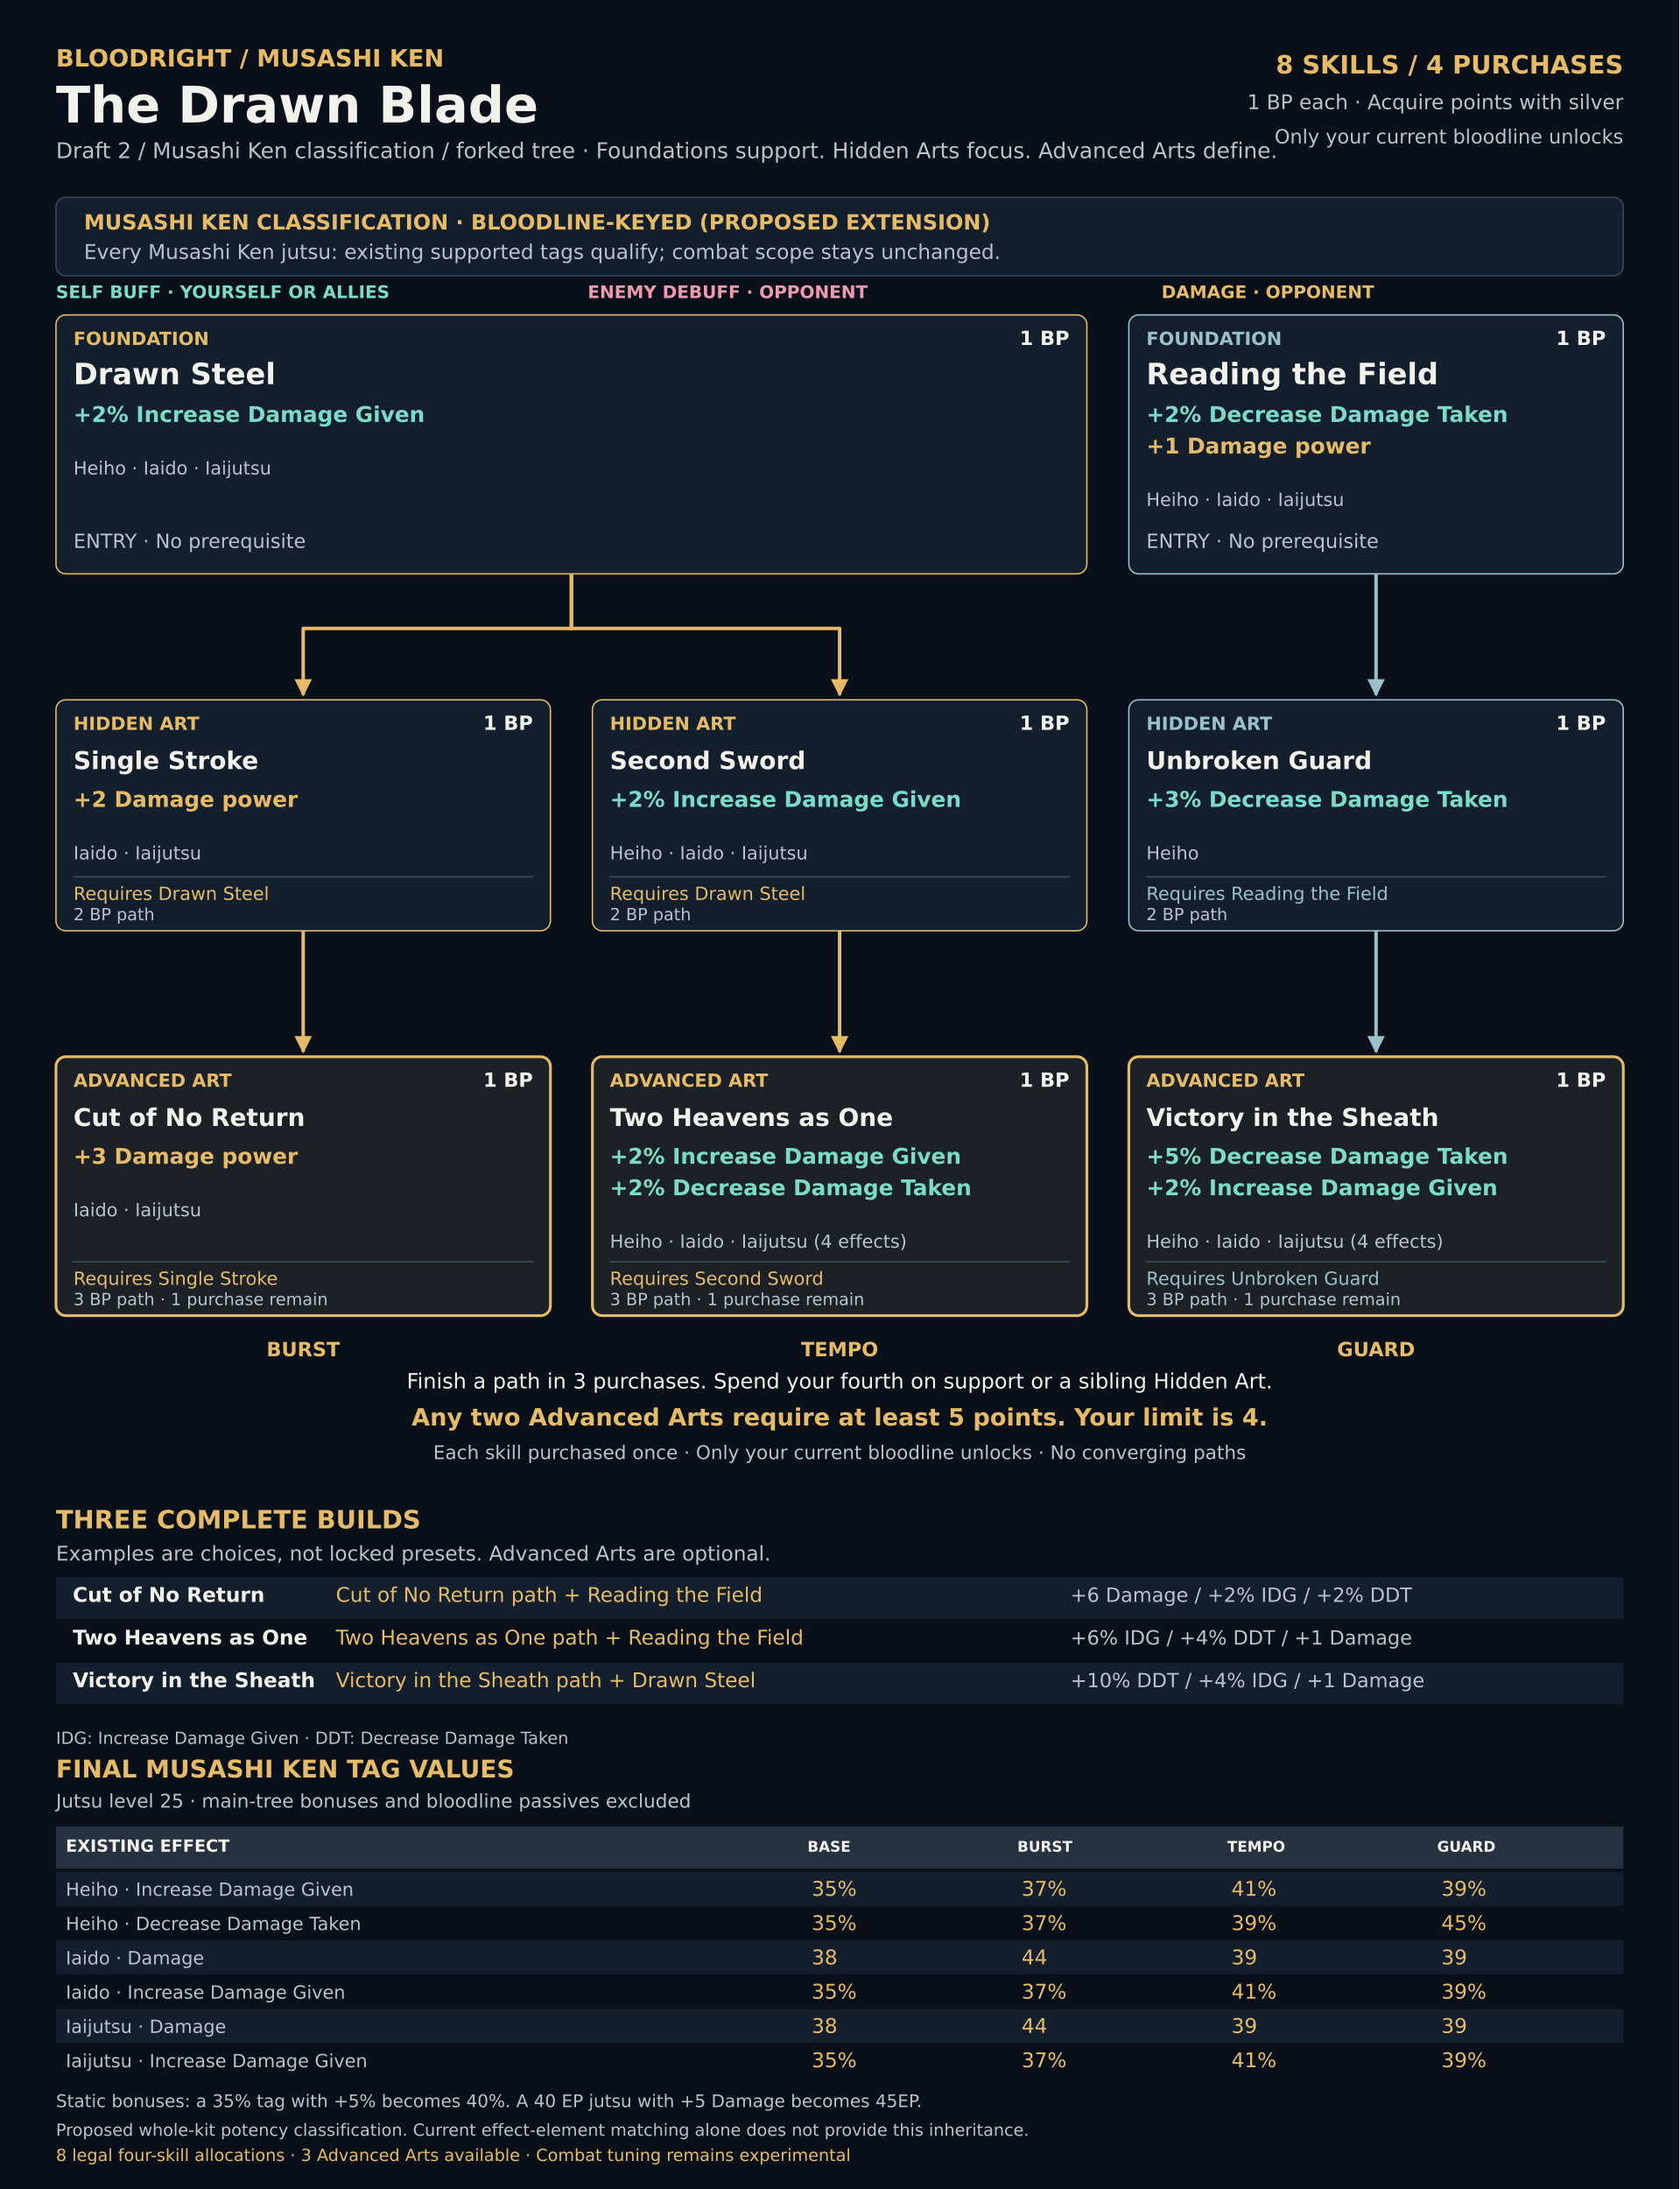
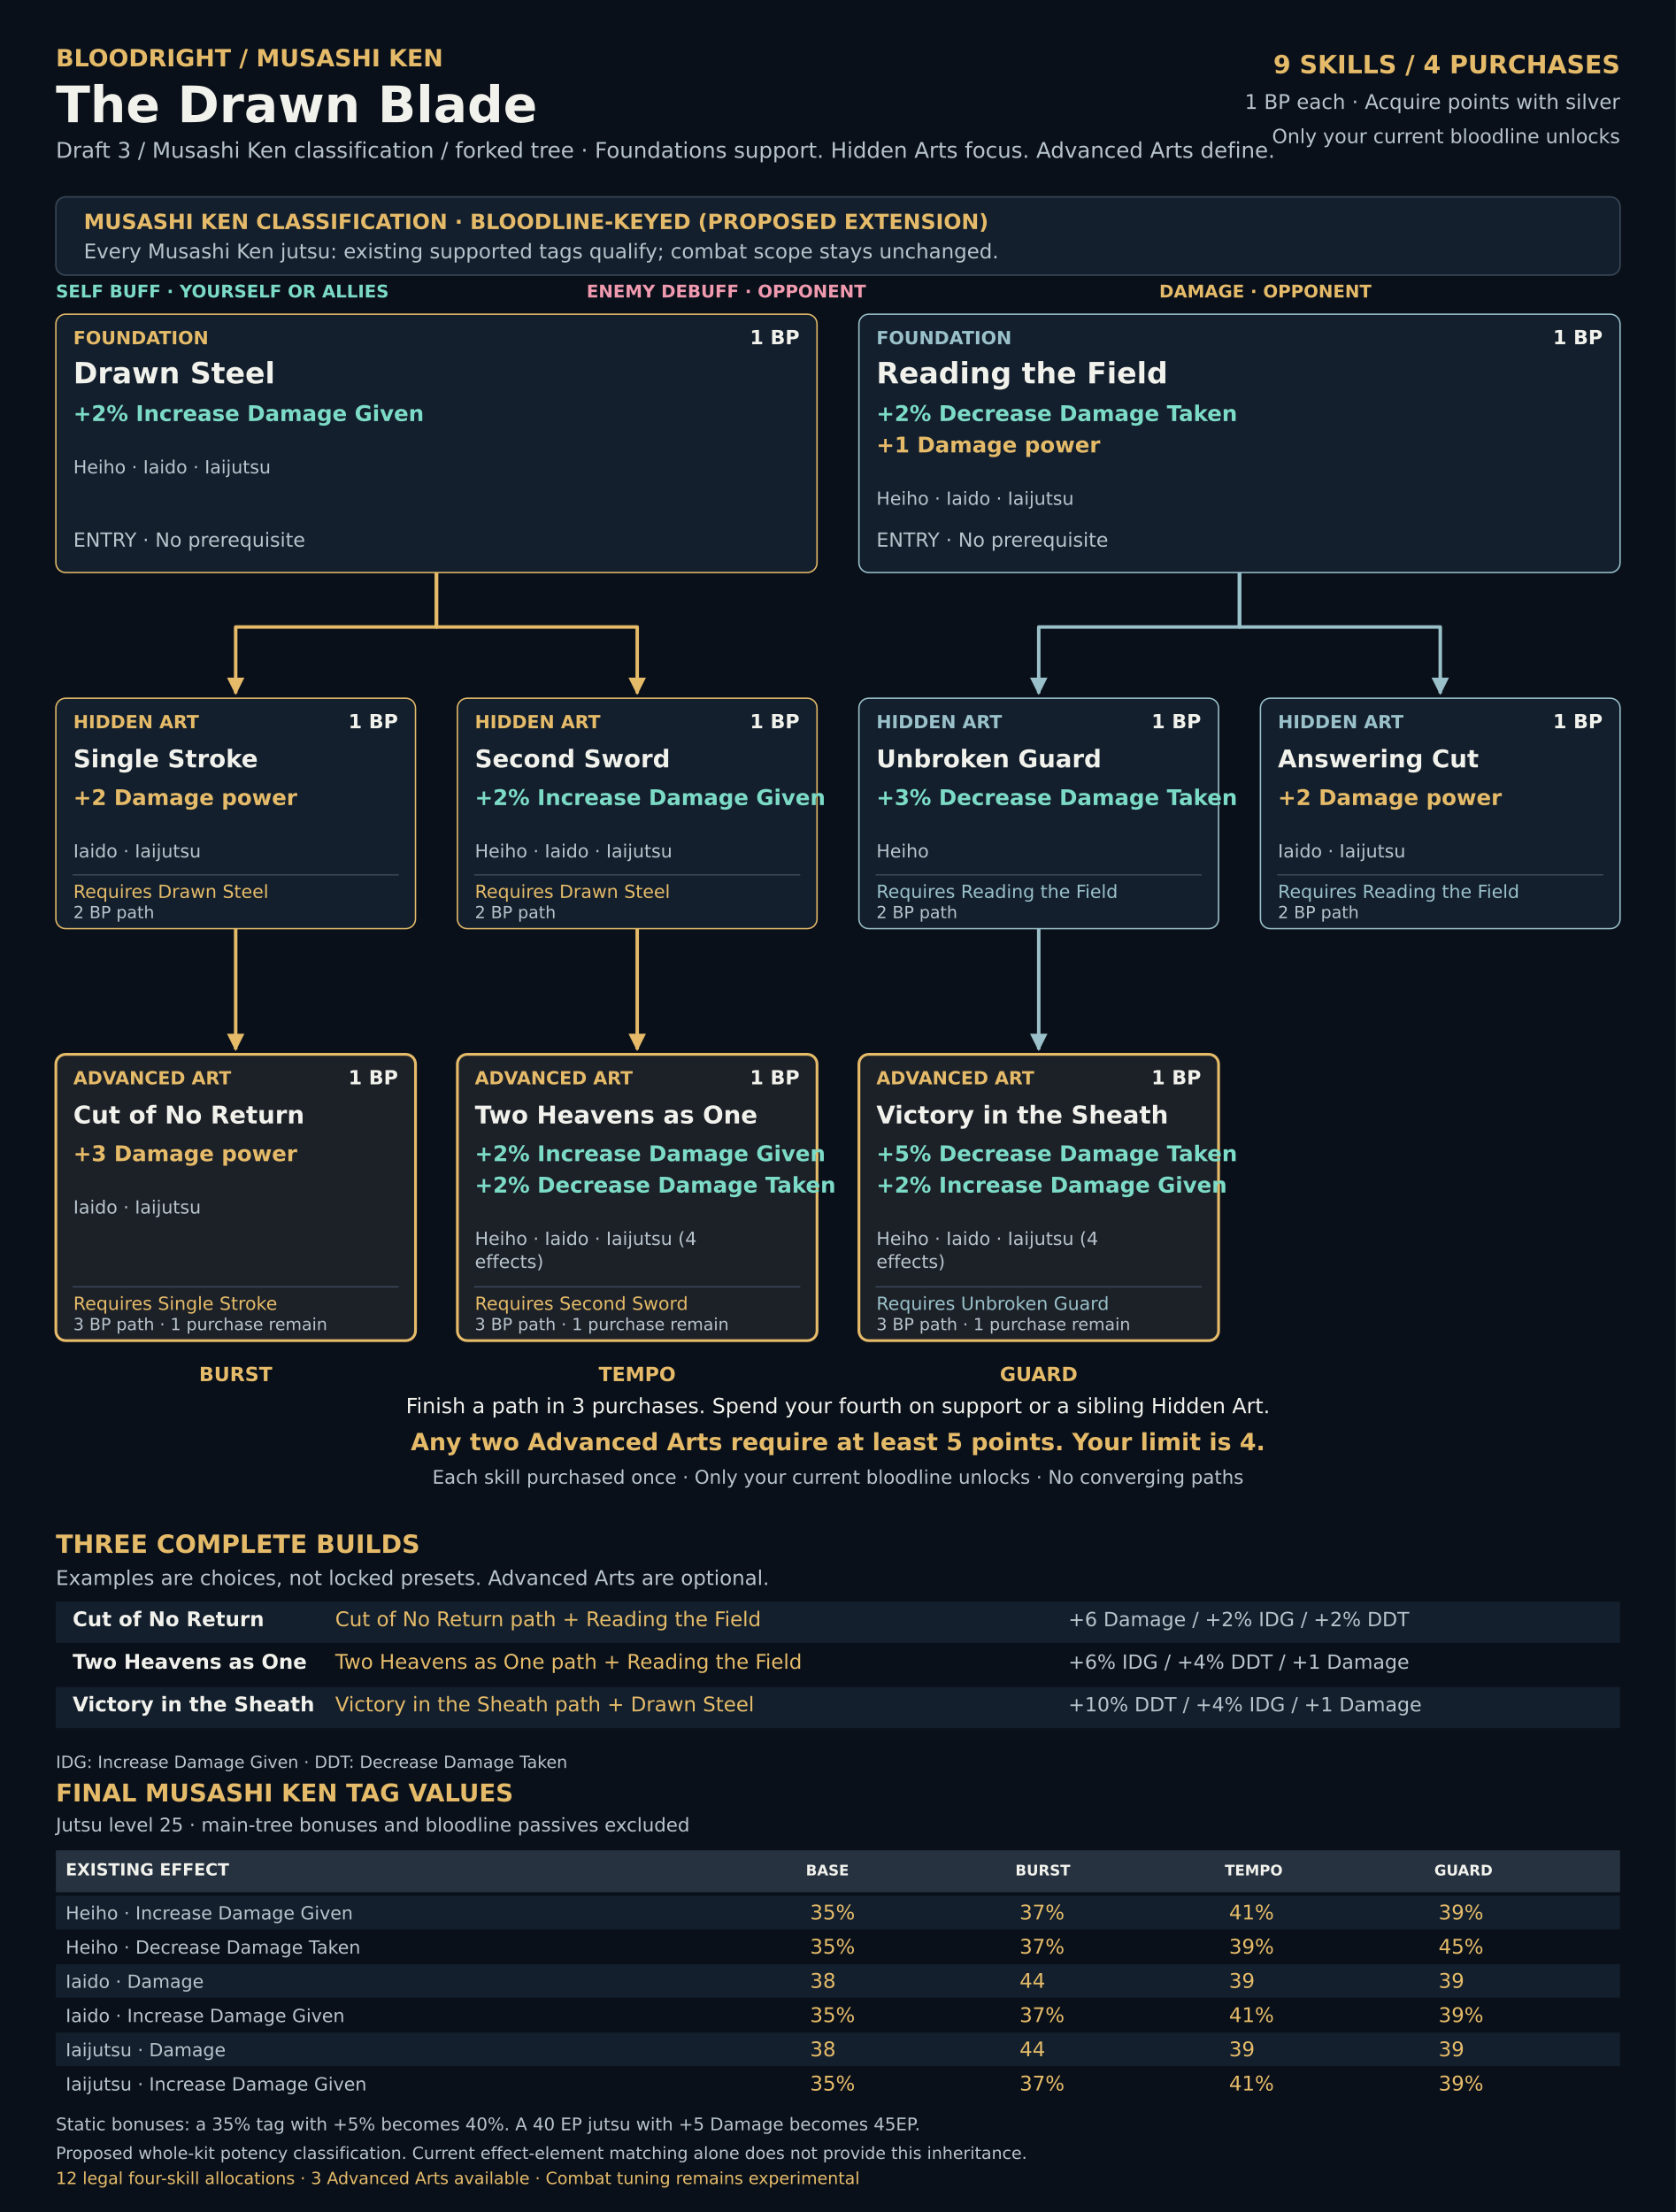
- <svg xmlns="http://www.w3.org/2000/svg" width="2400" height="3128" viewBox="0 0 2400 3128" role="img" aria-labelledby="title desc">
+ <svg xmlns="http://www.w3.org/2000/svg" width="2400" height="3168" viewBox="0 0 2400 3168" role="img" aria-labelledby="title desc">
  <defs>
    <marker id="arrow-0" viewBox="0 0 10 10" refX="9" refY="5" markerWidth="5" markerHeight="5" orient="auto">
      <path d="M0 0L10 5L0 10Z" fill="#e5bb69" />
    </marker>
    <marker id="arrow-1" viewBox="0 0 10 10" refX="9" refY="5" markerWidth="5" markerHeight="5" orient="auto">
      <path d="M0 0L10 5L0 10Z" fill="#9ac1ca" />
    </marker>
    <marker id="arrow-2" viewBox="0 0 10 10" refX="9" refY="5" markerWidth="5" markerHeight="5" orient="auto">
      <path d="M0 0L10 5L0 10Z" fill="#b8d98d" />
    </marker>
    <marker id="arrow-3" viewBox="0 0 10 10" refX="9" refY="5" markerWidth="5" markerHeight="5" orient="auto">
      <path d="M0 0L10 5L0 10Z" fill="#d9a6e0" />
    </marker>
  </defs>
  <g font-family="DejaVu Sans, sans-serif">
-     <rect x="0" y="0" width="2400" height="3128" rx="0" fill="#0a101a" />
+     <rect x="0" y="0" width="2400" height="3168" rx="0" fill="#0a101a" />
    <text x="80" y="95" font-size="34" font-weight="700" fill="#e5bb69" text-anchor="start">BLOODRIGHT / MUSASHI KEN</text>
    <text x="80" y="175" font-size="72" font-weight="700" fill="#f2f2ed" text-anchor="start">The Drawn Blade</text>
-     <text x="80" y="226" font-size="31" font-weight="400" fill="#b8c4cc" text-anchor="start">Draft 2 / Musashi Ken classification / forked tree · Foundations support. Hidden Arts focus. Advanced Arts define.</text>
-     <text x="2320" y="105" font-size="36" font-weight="700" fill="#e5bb69" text-anchor="end">8 SKILLS  /  4 PURCHASES</text>
+     <text x="80" y="226" font-size="31" font-weight="400" fill="#b8c4cc" text-anchor="start">Draft 3 / Musashi Ken classification / forked tree · Foundations support. Hidden Arts focus. Advanced Arts define.</text>
+     <text x="2320" y="105" font-size="36" font-weight="700" fill="#e5bb69" text-anchor="end">9 SKILLS  /  4 PURCHASES</text>
    <text x="2320" y="156" font-size="29" font-weight="400" fill="#b8c4cc" text-anchor="end">1 BP each · Acquire points with silver</text>
    <text x="2320" y="205" font-size="28" font-weight="400" fill="#b8c4cc" text-anchor="end">Only your current bloodline unlocks</text>
    <rect x="80" y="282" width="2240" height="112" rx="14" fill="#131f2c" stroke="#394858" stroke-width="2" />
    <text x="120" y="328" font-size="30" font-weight="700" fill="#e5bb69" text-anchor="start">MUSASHI KEN CLASSIFICATION · BLOODLINE-KEYED (PROPOSED EXTENSION)</text>
    <text x="120" y="370" font-size="29" font-weight="400" fill="#b8c4cc" text-anchor="start">Every Musashi Ken jutsu: existing supported tags qualify; combat scope stays unchanged.</text>
    <text x="80" y="426" font-size="25" font-weight="700" fill="#7cdbc7" text-anchor="start">SELF BUFF · YOURSELF OR ALLIES</text>
    <text x="840" y="426" font-size="25" font-weight="700" fill="#f09aaf" text-anchor="start">ENEMY DEBUFF · OPPONENT</text>
    <text x="1660" y="426" font-size="25" font-weight="700" fill="#e5bb69" text-anchor="start">DAMAGE · OPPONENT</text>
-     <path id="edge-02-03" data-from="02" data-to="03" d="M433.333 1330 V1503" fill="none" stroke="#e5bb69" stroke-width="5" stroke-linejoin="round" marker-end="url(#arrow-0)" />
-     <path id="edge-04-05" data-from="04" data-to="05" d="M1200 1330 V1503" fill="none" stroke="#e5bb69" stroke-width="5" stroke-linejoin="round" marker-end="url(#arrow-0)" />
-     <path id="edge-01-02" data-from="01" data-to="02" d="M816.667 820 V898 H433.333 V993" fill="none" stroke="#e5bb69" stroke-width="5" stroke-linejoin="round" marker-end="url(#arrow-0)" />
-     <path id="edge-01-04" data-from="01" data-to="04" d="M816.667 820 V898 H1200 V993" fill="none" stroke="#e5bb69" stroke-width="5" stroke-linejoin="round" marker-end="url(#arrow-0)" />
-     <path id="edge-07-08" data-from="07" data-to="08" d="M1966.67 1330 V1503" fill="none" stroke="#9ac1ca" stroke-width="5" stroke-linejoin="round" marker-end="url(#arrow-1)" />
-     <path id="edge-06-07" data-from="06" data-to="07" d="M1966.67 820 V993" fill="none" stroke="#9ac1ca" stroke-width="5" stroke-linejoin="round" marker-end="url(#arrow-1)" />
+     <path id="edge-02-03" data-from="02" data-to="03" d="M337.5 1330 V1503" fill="none" stroke="#e5bb69" stroke-width="5" stroke-linejoin="round" marker-end="url(#arrow-0)" />
+     <path id="edge-04-05" data-from="04" data-to="05" d="M912.5 1330 V1503" fill="none" stroke="#e5bb69" stroke-width="5" stroke-linejoin="round" marker-end="url(#arrow-0)" />
+     <path id="edge-01-02" data-from="01" data-to="02" d="M625 820 V898 H337.5 V993" fill="none" stroke="#e5bb69" stroke-width="5" stroke-linejoin="round" marker-end="url(#arrow-0)" />
+     <path id="edge-01-04" data-from="01" data-to="04" d="M625 820 V898 H912.5 V993" fill="none" stroke="#e5bb69" stroke-width="5" stroke-linejoin="round" marker-end="url(#arrow-0)" />
+     <path id="edge-07-08" data-from="07" data-to="08" d="M1487.5 1330 V1503" fill="none" stroke="#9ac1ca" stroke-width="5" stroke-linejoin="round" marker-end="url(#arrow-1)" />
+     <path id="edge-06-07" data-from="06" data-to="07" d="M1775 820 V898 H1487.5 V993" fill="none" stroke="#9ac1ca" stroke-width="5" stroke-linejoin="round" marker-end="url(#arrow-1)" />
+     <path id="edge-06-09" data-from="06" data-to="09" d="M1775 820 V898 H2062.5 V993" fill="none" stroke="#9ac1ca" stroke-width="5" stroke-linejoin="round" marker-end="url(#arrow-1)" />
    <g id="node-01" data-cost="1" data-prerequisites="" data-potency-classification="Musashi Ken">
-       <rect x="80" y="450" width="1473.33" height="370" rx="14" fill="#131f2c" stroke="#e5bb69" stroke-width="2" />
+       <rect x="80" y="450" width="1090" height="370" rx="14" fill="#131f2c" stroke="#e5bb69" stroke-width="2" />
      <text x="105.0" y="493" font-size="26" font-weight="700" fill="#e5bb69" text-anchor="start">FOUNDATION</text>
-       <text x="1528.333" y="493" font-size="28" font-weight="700" fill="#f2f2ed" text-anchor="end">1 BP</text>
+       <text x="1145.0" y="493" font-size="28" font-weight="700" fill="#f2f2ed" text-anchor="end">1 BP</text>
      <text x="105.0" y="549" font-size="42" font-weight="700" fill="#f2f2ed" text-anchor="start">Drawn Steel</text>
      <text x="105.0" y="603" font-size="31" font-weight="700" fill="#7cdbc7" text-anchor="start">+2% Increase Damage Given</text>
      <text x="105.0" y="678" font-size="26" font-weight="400" fill="#b8c4cc" text-anchor="start">Heiho · Iaido · Iaijutsu</text>
      <text x="105.0" y="783" font-size="28" font-weight="400" fill="#b8c4cc" text-anchor="start">ENTRY · No prerequisite</text>
    </g>
    <g id="node-06" data-cost="1" data-prerequisites="" data-potency-classification="Musashi Ken">
-       <rect x="1613.33" y="450" width="706.667" height="370" rx="14" fill="#131f2c" stroke="#9ac1ca" stroke-width="2" />
-       <text x="1638.333" y="493" font-size="26" font-weight="700" fill="#9ac1ca" text-anchor="start">FOUNDATION</text>
+       <rect x="1230" y="450" width="1090" height="370" rx="14" fill="#131f2c" stroke="#9ac1ca" stroke-width="2" />
+       <text x="1255.0" y="493" font-size="26" font-weight="700" fill="#9ac1ca" text-anchor="start">FOUNDATION</text>
      <text x="2295.0" y="493" font-size="28" font-weight="700" fill="#f2f2ed" text-anchor="end">1 BP</text>
-       <text x="1638.333" y="549" font-size="42" font-weight="700" fill="#f2f2ed" text-anchor="start">Reading the Field</text>
-       <text x="1638.333" y="603" font-size="31" font-weight="700" fill="#7cdbc7" text-anchor="start">+2% Decrease Damage Taken</text>
-       <text x="1638.333" y="648" font-size="31" font-weight="700" fill="#e5bb69" text-anchor="start">+1 Damage power</text>
-       <text x="1638.333" y="723" font-size="26" font-weight="400" fill="#b8c4cc" text-anchor="start">Heiho · Iaido · Iaijutsu</text>
-       <text x="1638.333" y="783" font-size="28" font-weight="400" fill="#b8c4cc" text-anchor="start">ENTRY · No prerequisite</text>
+       <text x="1255.0" y="549" font-size="42" font-weight="700" fill="#f2f2ed" text-anchor="start">Reading the Field</text>
+       <text x="1255.0" y="603" font-size="31" font-weight="700" fill="#7cdbc7" text-anchor="start">+2% Decrease Damage Taken</text>
+       <text x="1255.0" y="648" font-size="31" font-weight="700" fill="#e5bb69" text-anchor="start">+1 Damage power</text>
+       <text x="1255.0" y="723" font-size="26" font-weight="400" fill="#b8c4cc" text-anchor="start">Heiho · Iaido · Iaijutsu</text>
+       <text x="1255.0" y="783" font-size="28" font-weight="400" fill="#b8c4cc" text-anchor="start">ENTRY · No prerequisite</text>
    </g>
    <g id="node-02" data-cost="1" data-prerequisites="01" data-potency-classification="Musashi Ken">
-       <rect x="80" y="1000" width="706.667" height="330" rx="14" fill="#131f2c" stroke="#e5bb69" stroke-width="2" />
+       <rect x="80" y="1000" width="515" height="330" rx="14" fill="#131f2c" stroke="#e5bb69" stroke-width="2" />
      <text x="105.0" y="1043" font-size="26" font-weight="700" fill="#e5bb69" text-anchor="start">HIDDEN ART</text>
-       <text x="761.667" y="1043" font-size="28" font-weight="700" fill="#f2f2ed" text-anchor="end">1 BP</text>
+       <text x="570.0" y="1043" font-size="28" font-weight="700" fill="#f2f2ed" text-anchor="end">1 BP</text>
      <text x="105.0" y="1099" font-size="35" font-weight="700" fill="#f2f2ed" text-anchor="start">Single Stroke</text>
      <text x="105.0" y="1153" font-size="31" font-weight="700" fill="#e5bb69" text-anchor="start">+2 Damage power</text>
      <text x="105.0" y="1228" font-size="26" font-weight="400" fill="#b8c4cc" text-anchor="start">Iaido · Iaijutsu</text>
-       <path d="M104 1253 L762.667 1253" fill="none" stroke="#394858" stroke-width="2" />
+       <path d="M104 1253 L571 1253" fill="none" stroke="#394858" stroke-width="2" />
      <text x="105.0" y="1286" font-size="26" font-weight="400" fill="#e5bb69" text-anchor="start">Requires Drawn Steel</text>
      <text x="105.0" y="1315" font-size="24" font-weight="400" fill="#b8c4cc" text-anchor="start">2 BP path</text>
    </g>
    <g id="node-04" data-cost="1" data-prerequisites="01" data-potency-classification="Musashi Ken">
-       <rect x="846.667" y="1000" width="706.667" height="330" rx="14" fill="#131f2c" stroke="#e5bb69" stroke-width="2" />
-       <text x="871.667" y="1043" font-size="26" font-weight="700" fill="#e5bb69" text-anchor="start">HIDDEN ART</text>
-       <text x="1528.333" y="1043" font-size="28" font-weight="700" fill="#f2f2ed" text-anchor="end">1 BP</text>
-       <text x="871.667" y="1099" font-size="35" font-weight="700" fill="#f2f2ed" text-anchor="start">Second Sword</text>
-       <text x="871.667" y="1153" font-size="31" font-weight="700" fill="#7cdbc7" text-anchor="start">+2% Increase Damage Given</text>
-       <text x="871.667" y="1228" font-size="26" font-weight="400" fill="#b8c4cc" text-anchor="start">Heiho · Iaido · Iaijutsu</text>
-       <path d="M870.667 1253 L1529.33 1253" fill="none" stroke="#394858" stroke-width="2" />
-       <text x="871.667" y="1286" font-size="26" font-weight="400" fill="#e5bb69" text-anchor="start">Requires Drawn Steel</text>
-       <text x="871.667" y="1315" font-size="24" font-weight="400" fill="#b8c4cc" text-anchor="start">2 BP path</text>
+       <rect x="655" y="1000" width="515" height="330" rx="14" fill="#131f2c" stroke="#e5bb69" stroke-width="2" />
+       <text x="680.0" y="1043" font-size="26" font-weight="700" fill="#e5bb69" text-anchor="start">HIDDEN ART</text>
+       <text x="1145.0" y="1043" font-size="28" font-weight="700" fill="#f2f2ed" text-anchor="end">1 BP</text>
+       <text x="680.0" y="1099" font-size="35" font-weight="700" fill="#f2f2ed" text-anchor="start">Second Sword</text>
+       <text x="680.0" y="1153" font-size="31" font-weight="700" fill="#7cdbc7" text-anchor="start">+2% Increase Damage Given</text>
+       <text x="680.0" y="1228" font-size="26" font-weight="400" fill="#b8c4cc" text-anchor="start">Heiho · Iaido · Iaijutsu</text>
+       <path d="M679 1253 L1146 1253" fill="none" stroke="#394858" stroke-width="2" />
+       <text x="680.0" y="1286" font-size="26" font-weight="400" fill="#e5bb69" text-anchor="start">Requires Drawn Steel</text>
+       <text x="680.0" y="1315" font-size="24" font-weight="400" fill="#b8c4cc" text-anchor="start">2 BP path</text>
    </g>
    <g id="node-07" data-cost="1" data-prerequisites="06" data-potency-classification="Musashi Ken">
-       <rect x="1613.33" y="1000" width="706.667" height="330" rx="14" fill="#131f2c" stroke="#9ac1ca" stroke-width="2" />
-       <text x="1638.333" y="1043" font-size="26" font-weight="700" fill="#9ac1ca" text-anchor="start">HIDDEN ART</text>
+       <rect x="1230" y="1000" width="515" height="330" rx="14" fill="#131f2c" stroke="#9ac1ca" stroke-width="2" />
+       <text x="1255.0" y="1043" font-size="26" font-weight="700" fill="#9ac1ca" text-anchor="start">HIDDEN ART</text>
+       <text x="1720.0" y="1043" font-size="28" font-weight="700" fill="#f2f2ed" text-anchor="end">1 BP</text>
+       <text x="1255.0" y="1099" font-size="35" font-weight="700" fill="#f2f2ed" text-anchor="start">Unbroken Guard</text>
+       <text x="1255.0" y="1153" font-size="31" font-weight="700" fill="#7cdbc7" text-anchor="start">+3% Decrease Damage Taken</text>
+       <text x="1255.0" y="1228" font-size="26" font-weight="400" fill="#b8c4cc" text-anchor="start">Heiho</text>
+       <path d="M1254 1253 L1721 1253" fill="none" stroke="#394858" stroke-width="2" />
+       <text x="1255.0" y="1286" font-size="26" font-weight="400" fill="#9ac1ca" text-anchor="start">Requires Reading the Field</text>
+       <text x="1255.0" y="1315" font-size="24" font-weight="400" fill="#b8c4cc" text-anchor="start">2 BP path</text>
+     </g>
+     <g id="node-09" data-cost="1" data-prerequisites="06" data-potency-classification="Musashi Ken">
+       <rect x="1805" y="1000" width="515" height="330" rx="14" fill="#131f2c" stroke="#9ac1ca" stroke-width="2" />
+       <text x="1830.0" y="1043" font-size="26" font-weight="700" fill="#9ac1ca" text-anchor="start">HIDDEN ART</text>
      <text x="2295.0" y="1043" font-size="28" font-weight="700" fill="#f2f2ed" text-anchor="end">1 BP</text>
-       <text x="1638.333" y="1099" font-size="35" font-weight="700" fill="#f2f2ed" text-anchor="start">Unbroken Guard</text>
-       <text x="1638.333" y="1153" font-size="31" font-weight="700" fill="#7cdbc7" text-anchor="start">+3% Decrease Damage Taken</text>
-       <text x="1638.333" y="1228" font-size="26" font-weight="400" fill="#b8c4cc" text-anchor="start">Heiho</text>
-       <path d="M1637.33 1253 L2296 1253" fill="none" stroke="#394858" stroke-width="2" />
-       <text x="1638.333" y="1286" font-size="26" font-weight="400" fill="#9ac1ca" text-anchor="start">Requires Reading the Field</text>
-       <text x="1638.333" y="1315" font-size="24" font-weight="400" fill="#b8c4cc" text-anchor="start">2 BP path</text>
+       <text x="1830.0" y="1099" font-size="35" font-weight="700" fill="#f2f2ed" text-anchor="start">Answering Cut</text>
+       <text x="1830.0" y="1153" font-size="31" font-weight="700" fill="#e5bb69" text-anchor="start">+2 Damage power</text>
+       <text x="1830.0" y="1228" font-size="26" font-weight="400" fill="#b8c4cc" text-anchor="start">Iaido · Iaijutsu</text>
+       <path d="M1829 1253 L2296 1253" fill="none" stroke="#394858" stroke-width="2" />
+       <text x="1830.0" y="1286" font-size="26" font-weight="400" fill="#9ac1ca" text-anchor="start">Requires Reading the Field</text>
+       <text x="1830.0" y="1315" font-size="24" font-weight="400" fill="#b8c4cc" text-anchor="start">2 BP path</text>
    </g>
    <g id="node-03" data-cost="1" data-prerequisites="02" data-potency-classification="Musashi Ken">
-       <rect x="80" y="1510" width="706.667" height="370" rx="14" fill="#1c2027" stroke="#e5bb69" stroke-width="4" />
+       <rect x="80" y="1510" width="515" height="410" rx="14" fill="#1c2027" stroke="#e5bb69" stroke-width="4" />
      <text x="105.0" y="1553" font-size="26" font-weight="700" fill="#e5bb69" text-anchor="start">ADVANCED ART</text>
-       <text x="761.667" y="1553" font-size="28" font-weight="700" fill="#f2f2ed" text-anchor="end">1 BP</text>
+       <text x="570.0" y="1553" font-size="28" font-weight="700" fill="#f2f2ed" text-anchor="end">1 BP</text>
      <text x="105.0" y="1609" font-size="35" font-weight="700" fill="#f2f2ed" text-anchor="start">Cut of No Return</text>
      <text x="105.0" y="1663" font-size="31" font-weight="700" fill="#e5bb69" text-anchor="start">+3 Damage power</text>
      <text x="105.0" y="1738" font-size="26" font-weight="400" fill="#b8c4cc" text-anchor="start">Iaido · Iaijutsu</text>
-       <path d="M104 1803 L762.667 1803" fill="none" stroke="#394858" stroke-width="2" />
-       <text x="105.0" y="1836" font-size="26" font-weight="400" fill="#e5bb69" text-anchor="start">Requires Single Stroke</text>
-       <text x="105.0" y="1865" font-size="24" font-weight="400" fill="#b8c4cc" text-anchor="start">3 BP path · 1 purchase remain</text>
+       <path d="M104 1843 L571 1843" fill="none" stroke="#394858" stroke-width="2" />
+       <text x="105.0" y="1876" font-size="26" font-weight="400" fill="#e5bb69" text-anchor="start">Requires Single Stroke</text>
+       <text x="105.0" y="1905" font-size="24" font-weight="400" fill="#b8c4cc" text-anchor="start">3 BP path · 1 purchase remain</text>
    </g>
    <g id="node-05" data-cost="1" data-prerequisites="04" data-potency-classification="Musashi Ken">
-       <rect x="846.667" y="1510" width="706.667" height="370" rx="14" fill="#1c2027" stroke="#e5bb69" stroke-width="4" />
-       <text x="871.667" y="1553" font-size="26" font-weight="700" fill="#e5bb69" text-anchor="start">ADVANCED ART</text>
-       <text x="1528.333" y="1553" font-size="28" font-weight="700" fill="#f2f2ed" text-anchor="end">1 BP</text>
-       <text x="871.667" y="1609" font-size="35" font-weight="700" fill="#f2f2ed" text-anchor="start">Two Heavens as One</text>
-       <text x="871.667" y="1663" font-size="31" font-weight="700" fill="#7cdbc7" text-anchor="start">+2% Increase Damage Given</text>
-       <text x="871.667" y="1708" font-size="31" font-weight="700" fill="#7cdbc7" text-anchor="start">+2% Decrease Damage Taken</text>
-       <text x="871.667" y="1783" font-size="26" font-weight="400" fill="#b8c4cc" text-anchor="start">Heiho · Iaido · Iaijutsu (4 effects)</text>
-       <path d="M870.667 1803 L1529.33 1803" fill="none" stroke="#394858" stroke-width="2" />
-       <text x="871.667" y="1836" font-size="26" font-weight="400" fill="#e5bb69" text-anchor="start">Requires Second Sword</text>
-       <text x="871.667" y="1865" font-size="24" font-weight="400" fill="#b8c4cc" text-anchor="start">3 BP path · 1 purchase remain</text>
+       <rect x="655" y="1510" width="515" height="410" rx="14" fill="#1c2027" stroke="#e5bb69" stroke-width="4" />
+       <text x="680.0" y="1553" font-size="26" font-weight="700" fill="#e5bb69" text-anchor="start">ADVANCED ART</text>
+       <text x="1145.0" y="1553" font-size="28" font-weight="700" fill="#f2f2ed" text-anchor="end">1 BP</text>
+       <text x="680.0" y="1609" font-size="35" font-weight="700" fill="#f2f2ed" text-anchor="start">Two Heavens as One</text>
+       <text x="680.0" y="1663" font-size="31" font-weight="700" fill="#7cdbc7" text-anchor="start">+2% Increase Damage Given</text>
+       <text x="680.0" y="1708" font-size="31" font-weight="700" fill="#7cdbc7" text-anchor="start">+2% Decrease Damage Taken</text>
+       <text x="680.0" y="1783" font-size="26" font-weight="400" fill="#b8c4cc" text-anchor="start">Heiho · Iaido · Iaijutsu (4</text>
+       <text x="680.0" y="1816" font-size="26" font-weight="400" fill="#b8c4cc" text-anchor="start">effects)</text>
+       <path d="M679 1843 L1146 1843" fill="none" stroke="#394858" stroke-width="2" />
+       <text x="680.0" y="1876" font-size="26" font-weight="400" fill="#e5bb69" text-anchor="start">Requires Second Sword</text>
+       <text x="680.0" y="1905" font-size="24" font-weight="400" fill="#b8c4cc" text-anchor="start">3 BP path · 1 purchase remain</text>
    </g>
    <g id="node-08" data-cost="1" data-prerequisites="07" data-potency-classification="Musashi Ken">
-       <rect x="1613.33" y="1510" width="706.667" height="370" rx="14" fill="#1c2027" stroke="#e5bb69" stroke-width="4" />
-       <text x="1638.333" y="1553" font-size="26" font-weight="700" fill="#e5bb69" text-anchor="start">ADVANCED ART</text>
-       <text x="2295.0" y="1553" font-size="28" font-weight="700" fill="#f2f2ed" text-anchor="end">1 BP</text>
-       <text x="1638.333" y="1609" font-size="35" font-weight="700" fill="#f2f2ed" text-anchor="start">Victory in the Sheath</text>
-       <text x="1638.333" y="1663" font-size="31" font-weight="700" fill="#7cdbc7" text-anchor="start">+5% Decrease Damage Taken</text>
-       <text x="1638.333" y="1708" font-size="31" font-weight="700" fill="#7cdbc7" text-anchor="start">+2% Increase Damage Given</text>
-       <text x="1638.333" y="1783" font-size="26" font-weight="400" fill="#b8c4cc" text-anchor="start">Heiho · Iaido · Iaijutsu (4 effects)</text>
-       <path d="M1637.33 1803 L2296 1803" fill="none" stroke="#394858" stroke-width="2" />
-       <text x="1638.333" y="1836" font-size="26" font-weight="400" fill="#9ac1ca" text-anchor="start">Requires Unbroken Guard</text>
-       <text x="1638.333" y="1865" font-size="24" font-weight="400" fill="#b8c4cc" text-anchor="start">3 BP path · 1 purchase remain</text>
-     </g>
-     <text x="433.333" y="1938" font-size="28" font-weight="700" fill="#e5bb69" text-anchor="middle">BURST</text>
-     <text x="1200.0" y="1938" font-size="28" font-weight="700" fill="#e5bb69" text-anchor="middle">TEMPO</text>
-     <text x="1966.667" y="1938" font-size="28" font-weight="700" fill="#e5bb69" text-anchor="middle">GUARD</text>
-     <text x="1200.0" y="1984" font-size="30" font-weight="400" fill="#f2f2ed" text-anchor="middle">Finish a path in 3 purchases. Spend your fourth on support or a sibling Hidden Art.</text>
-     <text x="1200.0" y="2037" font-size="34" font-weight="700" fill="#e5bb69" text-anchor="middle">Any two Advanced Arts require at least 5 points. Your limit is 4.</text>
-     <text x="1200.0" y="2085" font-size="27" font-weight="400" fill="#b8c4cc" text-anchor="middle">Each skill purchased once · Only your current bloodline unlocks · No converging paths</text>
-     <text x="80" y="2184" font-size="36" font-weight="700" fill="#e5bb69" text-anchor="start">THREE COMPLETE BUILDS</text>
-     <text x="80" y="2230" font-size="29" font-weight="400" fill="#b8c4cc" text-anchor="start">Examples are choices, not locked presets. Advanced Arts are optional.</text>
-     <rect x="80" y="2254" width="2240" height="59" rx="0" fill="#131f2c" />
-     <text x="104" y="2289" font-size="29" font-weight="700" fill="#f2f2ed" text-anchor="start">Cut of No Return</text>
-     <text x="480" y="2289" font-size="29" font-weight="400" fill="#e5bb69" text-anchor="start">Cut of No Return path + Reading the Field</text>
-     <text x="1530" y="2289" font-size="28" font-weight="400" fill="#b8c4cc" text-anchor="start">+6 Damage / +2% IDG / +2% DDT</text>
-     <rect x="80" y="2315" width="2240" height="59" rx="0" fill="#0a101a" />
-     <text x="104" y="2350" font-size="29" font-weight="700" fill="#f2f2ed" text-anchor="start">Two Heavens as One</text>
-     <text x="480" y="2350" font-size="29" font-weight="400" fill="#e5bb69" text-anchor="start">Two Heavens as One path + Reading the Field</text>
-     <text x="1530" y="2350" font-size="28" font-weight="400" fill="#b8c4cc" text-anchor="start">+6% IDG / +4% DDT / +1 Damage</text>
-     <rect x="80" y="2376" width="2240" height="59" rx="0" fill="#131f2c" />
-     <text x="104" y="2411" font-size="29" font-weight="700" fill="#f2f2ed" text-anchor="start">Victory in the Sheath</text>
-     <text x="480" y="2411" font-size="29" font-weight="400" fill="#e5bb69" text-anchor="start">Victory in the Sheath path + Drawn Steel</text>
-     <text x="1530" y="2411" font-size="28" font-weight="400" fill="#b8c4cc" text-anchor="start">+10% DDT / +4% IDG / +1 Damage</text>
-     <text x="80" y="2492" font-size="24" font-weight="400" fill="#b8c4cc" text-anchor="start">IDG: Increase Damage Given · DDT: Decrease Damage Taken</text>
-     <text x="80" y="2540" font-size="35" font-weight="700" fill="#e5bb69" text-anchor="start">FINAL MUSASHI KEN TAG VALUES</text>
-     <text x="80" y="2583" font-size="27" font-weight="400" fill="#b8c4cc" text-anchor="start">Jutsu level 25 · main-tree bonuses and bloodline passives excluded</text>
-     <rect x="80" y="2610" width="2240" height="60" rx="0" fill="#263240" />
-     <text x="94" y="2646" font-size="24" font-weight="700" fill="#f2f2ed" text-anchor="start">EXISTING EFFECT</text>
-     <text x="1154.0" y="2646" font-size="21" font-weight="700" fill="#f2f2ed" text-anchor="start">BASE</text>
-     <text x="1454.0" y="2646" font-size="21" font-weight="700" fill="#f2f2ed" text-anchor="start">BURST</text>
-     <text x="1754.0" y="2646" font-size="21" font-weight="700" fill="#f2f2ed" text-anchor="start">TEMPO</text>
-     <text x="2054.0" y="2646" font-size="21" font-weight="700" fill="#f2f2ed" text-anchor="start">GUARD</text>
-     <rect x="80" y="2675" width="2240" height="48" rx="0" fill="#131f2c" />
-     <text x="94" y="2709" font-size="26" font-weight="400" fill="#b8c4cc" text-anchor="start">Heiho · Increase Damage Given</text>
-     <text x="1160.0" y="2709" font-size="29" font-weight="400" fill="#e5bb69" text-anchor="start">35%</text>
-     <text x="1460.0" y="2709" font-size="29" font-weight="400" fill="#e5bb69" text-anchor="start">37%</text>
-     <text x="1760.0" y="2709" font-size="29" font-weight="400" fill="#e5bb69" text-anchor="start">41%</text>
-     <text x="2060.0" y="2709" font-size="29" font-weight="400" fill="#e5bb69" text-anchor="start">39%</text>
-     <text x="94" y="2758" font-size="26" font-weight="400" fill="#b8c4cc" text-anchor="start">Heiho · Decrease Damage Taken</text>
-     <text x="1160.0" y="2758" font-size="29" font-weight="400" fill="#e5bb69" text-anchor="start">35%</text>
-     <text x="1460.0" y="2758" font-size="29" font-weight="400" fill="#e5bb69" text-anchor="start">37%</text>
-     <text x="1760.0" y="2758" font-size="29" font-weight="400" fill="#e5bb69" text-anchor="start">39%</text>
-     <text x="2060.0" y="2758" font-size="29" font-weight="400" fill="#e5bb69" text-anchor="start">45%</text>
-     <rect x="80" y="2773" width="2240" height="48" rx="0" fill="#131f2c" />
-     <text x="94" y="2807" font-size="26" font-weight="400" fill="#b8c4cc" text-anchor="start">Iaido · Damage</text>
-     <text x="1160.0" y="2807" font-size="29" font-weight="400" fill="#e5bb69" text-anchor="start">38</text>
-     <text x="1460.0" y="2807" font-size="29" font-weight="400" fill="#e5bb69" text-anchor="start">44</text>
-     <text x="1760.0" y="2807" font-size="29" font-weight="400" fill="#e5bb69" text-anchor="start">39</text>
-     <text x="2060.0" y="2807" font-size="29" font-weight="400" fill="#e5bb69" text-anchor="start">39</text>
-     <text x="94" y="2856" font-size="26" font-weight="400" fill="#b8c4cc" text-anchor="start">Iaido · Increase Damage Given</text>
-     <text x="1160.0" y="2856" font-size="29" font-weight="400" fill="#e5bb69" text-anchor="start">35%</text>
-     <text x="1460.0" y="2856" font-size="29" font-weight="400" fill="#e5bb69" text-anchor="start">37%</text>
-     <text x="1760.0" y="2856" font-size="29" font-weight="400" fill="#e5bb69" text-anchor="start">41%</text>
-     <text x="2060.0" y="2856" font-size="29" font-weight="400" fill="#e5bb69" text-anchor="start">39%</text>
-     <rect x="80" y="2871" width="2240" height="48" rx="0" fill="#131f2c" />
-     <text x="94" y="2905" font-size="26" font-weight="400" fill="#b8c4cc" text-anchor="start">Iaijutsu · Damage</text>
-     <text x="1160.0" y="2905" font-size="29" font-weight="400" fill="#e5bb69" text-anchor="start">38</text>
-     <text x="1460.0" y="2905" font-size="29" font-weight="400" fill="#e5bb69" text-anchor="start">44</text>
-     <text x="1760.0" y="2905" font-size="29" font-weight="400" fill="#e5bb69" text-anchor="start">39</text>
-     <text x="2060.0" y="2905" font-size="29" font-weight="400" fill="#e5bb69" text-anchor="start">39</text>
-     <text x="94" y="2954" font-size="26" font-weight="400" fill="#b8c4cc" text-anchor="start">Iaijutsu · Increase Damage Given</text>
-     <text x="1160.0" y="2954" font-size="29" font-weight="400" fill="#e5bb69" text-anchor="start">35%</text>
-     <text x="1460.0" y="2954" font-size="29" font-weight="400" fill="#e5bb69" text-anchor="start">37%</text>
-     <text x="1760.0" y="2954" font-size="29" font-weight="400" fill="#e5bb69" text-anchor="start">41%</text>
-     <text x="2060.0" y="2954" font-size="29" font-weight="400" fill="#e5bb69" text-anchor="start">39%</text>
-     <text x="80" y="3011" font-size="25" font-weight="400" fill="#b8c4cc" text-anchor="start">Static bonuses: a 35% tag with +5% becomes 40%. A 40 EP jutsu with +5 Damage becomes 45EP.</text>
-     <text x="80" y="3052" font-size="24" font-weight="400" fill="#b8c4cc" text-anchor="start">Proposed whole-kit potency classification. Current effect-element matching alone does not provide this inheritance.</text>
-     <text x="80" y="3088" font-size="24" font-weight="400" fill="#e5bb69" text-anchor="start">8 legal four-skill allocations · 3 Advanced Arts available · Combat tuning remains experimental</text>
+       <rect x="1230" y="1510" width="515" height="410" rx="14" fill="#1c2027" stroke="#e5bb69" stroke-width="4" />
+       <text x="1255.0" y="1553" font-size="26" font-weight="700" fill="#e5bb69" text-anchor="start">ADVANCED ART</text>
+       <text x="1720.0" y="1553" font-size="28" font-weight="700" fill="#f2f2ed" text-anchor="end">1 BP</text>
+       <text x="1255.0" y="1609" font-size="35" font-weight="700" fill="#f2f2ed" text-anchor="start">Victory in the Sheath</text>
+       <text x="1255.0" y="1663" font-size="31" font-weight="700" fill="#7cdbc7" text-anchor="start">+5% Decrease Damage Taken</text>
+       <text x="1255.0" y="1708" font-size="31" font-weight="700" fill="#7cdbc7" text-anchor="start">+2% Increase Damage Given</text>
+       <text x="1255.0" y="1783" font-size="26" font-weight="400" fill="#b8c4cc" text-anchor="start">Heiho · Iaido · Iaijutsu (4</text>
+       <text x="1255.0" y="1816" font-size="26" font-weight="400" fill="#b8c4cc" text-anchor="start">effects)</text>
+       <path d="M1254 1843 L1721 1843" fill="none" stroke="#394858" stroke-width="2" />
+       <text x="1255.0" y="1876" font-size="26" font-weight="400" fill="#9ac1ca" text-anchor="start">Requires Unbroken Guard</text>
+       <text x="1255.0" y="1905" font-size="24" font-weight="400" fill="#b8c4cc" text-anchor="start">3 BP path · 1 purchase remain</text>
+     </g>
+     <text x="337.5" y="1978" font-size="28" font-weight="700" fill="#e5bb69" text-anchor="middle">BURST</text>
+     <text x="912.5" y="1978" font-size="28" font-weight="700" fill="#e5bb69" text-anchor="middle">TEMPO</text>
+     <text x="1487.5" y="1978" font-size="28" font-weight="700" fill="#e5bb69" text-anchor="middle">GUARD</text>
+     <text x="1200.0" y="2024" font-size="30" font-weight="400" fill="#f2f2ed" text-anchor="middle">Finish a path in 3 purchases. Spend your fourth on support or a sibling Hidden Art.</text>
+     <text x="1200.0" y="2077" font-size="34" font-weight="700" fill="#e5bb69" text-anchor="middle">Any two Advanced Arts require at least 5 points. Your limit is 4.</text>
+     <text x="1200.0" y="2125" font-size="27" font-weight="400" fill="#b8c4cc" text-anchor="middle">Each skill purchased once · Only your current bloodline unlocks · No converging paths</text>
+     <text x="80" y="2224" font-size="36" font-weight="700" fill="#e5bb69" text-anchor="start">THREE COMPLETE BUILDS</text>
+     <text x="80" y="2270" font-size="29" font-weight="400" fill="#b8c4cc" text-anchor="start">Examples are choices, not locked presets. Advanced Arts are optional.</text>
+     <rect x="80" y="2294" width="2240" height="59" rx="0" fill="#131f2c" />
+     <text x="104" y="2329" font-size="29" font-weight="700" fill="#f2f2ed" text-anchor="start">Cut of No Return</text>
+     <text x="480" y="2329" font-size="29" font-weight="400" fill="#e5bb69" text-anchor="start">Cut of No Return path + Reading the Field</text>
+     <text x="1530" y="2329" font-size="28" font-weight="400" fill="#b8c4cc" text-anchor="start">+6 Damage / +2% IDG / +2% DDT</text>
+     <rect x="80" y="2355" width="2240" height="59" rx="0" fill="#0a101a" />
+     <text x="104" y="2390" font-size="29" font-weight="700" fill="#f2f2ed" text-anchor="start">Two Heavens as One</text>
+     <text x="480" y="2390" font-size="29" font-weight="400" fill="#e5bb69" text-anchor="start">Two Heavens as One path + Reading the Field</text>
+     <text x="1530" y="2390" font-size="28" font-weight="400" fill="#b8c4cc" text-anchor="start">+6% IDG / +4% DDT / +1 Damage</text>
+     <rect x="80" y="2416" width="2240" height="59" rx="0" fill="#131f2c" />
+     <text x="104" y="2451" font-size="29" font-weight="700" fill="#f2f2ed" text-anchor="start">Victory in the Sheath</text>
+     <text x="480" y="2451" font-size="29" font-weight="400" fill="#e5bb69" text-anchor="start">Victory in the Sheath path + Drawn Steel</text>
+     <text x="1530" y="2451" font-size="28" font-weight="400" fill="#b8c4cc" text-anchor="start">+10% DDT / +4% IDG / +1 Damage</text>
+     <text x="80" y="2532" font-size="24" font-weight="400" fill="#b8c4cc" text-anchor="start">IDG: Increase Damage Given · DDT: Decrease Damage Taken</text>
+     <text x="80" y="2580" font-size="35" font-weight="700" fill="#e5bb69" text-anchor="start">FINAL MUSASHI KEN TAG VALUES</text>
+     <text x="80" y="2623" font-size="27" font-weight="400" fill="#b8c4cc" text-anchor="start">Jutsu level 25 · main-tree bonuses and bloodline passives excluded</text>
+     <rect x="80" y="2650" width="2240" height="60" rx="0" fill="#263240" />
+     <text x="94" y="2686" font-size="24" font-weight="700" fill="#f2f2ed" text-anchor="start">EXISTING EFFECT</text>
+     <text x="1154.0" y="2686" font-size="21" font-weight="700" fill="#f2f2ed" text-anchor="start">BASE</text>
+     <text x="1454.0" y="2686" font-size="21" font-weight="700" fill="#f2f2ed" text-anchor="start">BURST</text>
+     <text x="1754.0" y="2686" font-size="21" font-weight="700" fill="#f2f2ed" text-anchor="start">TEMPO</text>
+     <text x="2054.0" y="2686" font-size="21" font-weight="700" fill="#f2f2ed" text-anchor="start">GUARD</text>
+     <rect x="80" y="2715" width="2240" height="48" rx="0" fill="#131f2c" />
+     <text x="94" y="2749" font-size="26" font-weight="400" fill="#b8c4cc" text-anchor="start">Heiho · Increase Damage Given</text>
+     <text x="1160.0" y="2749" font-size="29" font-weight="400" fill="#e5bb69" text-anchor="start">35%</text>
+     <text x="1460.0" y="2749" font-size="29" font-weight="400" fill="#e5bb69" text-anchor="start">37%</text>
+     <text x="1760.0" y="2749" font-size="29" font-weight="400" fill="#e5bb69" text-anchor="start">41%</text>
+     <text x="2060.0" y="2749" font-size="29" font-weight="400" fill="#e5bb69" text-anchor="start">39%</text>
+     <text x="94" y="2798" font-size="26" font-weight="400" fill="#b8c4cc" text-anchor="start">Heiho · Decrease Damage Taken</text>
+     <text x="1160.0" y="2798" font-size="29" font-weight="400" fill="#e5bb69" text-anchor="start">35%</text>
+     <text x="1460.0" y="2798" font-size="29" font-weight="400" fill="#e5bb69" text-anchor="start">37%</text>
+     <text x="1760.0" y="2798" font-size="29" font-weight="400" fill="#e5bb69" text-anchor="start">39%</text>
+     <text x="2060.0" y="2798" font-size="29" font-weight="400" fill="#e5bb69" text-anchor="start">45%</text>
+     <rect x="80" y="2813" width="2240" height="48" rx="0" fill="#131f2c" />
+     <text x="94" y="2847" font-size="26" font-weight="400" fill="#b8c4cc" text-anchor="start">Iaido · Damage</text>
+     <text x="1160.0" y="2847" font-size="29" font-weight="400" fill="#e5bb69" text-anchor="start">38</text>
+     <text x="1460.0" y="2847" font-size="29" font-weight="400" fill="#e5bb69" text-anchor="start">44</text>
+     <text x="1760.0" y="2847" font-size="29" font-weight="400" fill="#e5bb69" text-anchor="start">39</text>
+     <text x="2060.0" y="2847" font-size="29" font-weight="400" fill="#e5bb69" text-anchor="start">39</text>
+     <text x="94" y="2896" font-size="26" font-weight="400" fill="#b8c4cc" text-anchor="start">Iaido · Increase Damage Given</text>
+     <text x="1160.0" y="2896" font-size="29" font-weight="400" fill="#e5bb69" text-anchor="start">35%</text>
+     <text x="1460.0" y="2896" font-size="29" font-weight="400" fill="#e5bb69" text-anchor="start">37%</text>
+     <text x="1760.0" y="2896" font-size="29" font-weight="400" fill="#e5bb69" text-anchor="start">41%</text>
+     <text x="2060.0" y="2896" font-size="29" font-weight="400" fill="#e5bb69" text-anchor="start">39%</text>
+     <rect x="80" y="2911" width="2240" height="48" rx="0" fill="#131f2c" />
+     <text x="94" y="2945" font-size="26" font-weight="400" fill="#b8c4cc" text-anchor="start">Iaijutsu · Damage</text>
+     <text x="1160.0" y="2945" font-size="29" font-weight="400" fill="#e5bb69" text-anchor="start">38</text>
+     <text x="1460.0" y="2945" font-size="29" font-weight="400" fill="#e5bb69" text-anchor="start">44</text>
+     <text x="1760.0" y="2945" font-size="29" font-weight="400" fill="#e5bb69" text-anchor="start">39</text>
+     <text x="2060.0" y="2945" font-size="29" font-weight="400" fill="#e5bb69" text-anchor="start">39</text>
+     <text x="94" y="2994" font-size="26" font-weight="400" fill="#b8c4cc" text-anchor="start">Iaijutsu · Increase Damage Given</text>
+     <text x="1160.0" y="2994" font-size="29" font-weight="400" fill="#e5bb69" text-anchor="start">35%</text>
+     <text x="1460.0" y="2994" font-size="29" font-weight="400" fill="#e5bb69" text-anchor="start">37%</text>
+     <text x="1760.0" y="2994" font-size="29" font-weight="400" fill="#e5bb69" text-anchor="start">41%</text>
+     <text x="2060.0" y="2994" font-size="29" font-weight="400" fill="#e5bb69" text-anchor="start">39%</text>
+     <text x="80" y="3051" font-size="25" font-weight="400" fill="#b8c4cc" text-anchor="start">Static bonuses: a 35% tag with +5% becomes 40%. A 40 EP jutsu with +5 Damage becomes 45EP.</text>
+     <text x="80" y="3092" font-size="24" font-weight="400" fill="#b8c4cc" text-anchor="start">Proposed whole-kit potency classification. Current effect-element matching alone does not provide this inheritance.</text>
+     <text x="80" y="3128" font-size="24" font-weight="400" fill="#e5bb69" text-anchor="start">12 legal four-skill allocations · 3 Advanced Arts available · Combat tuning remains experimental</text>
  </g>
</svg>
